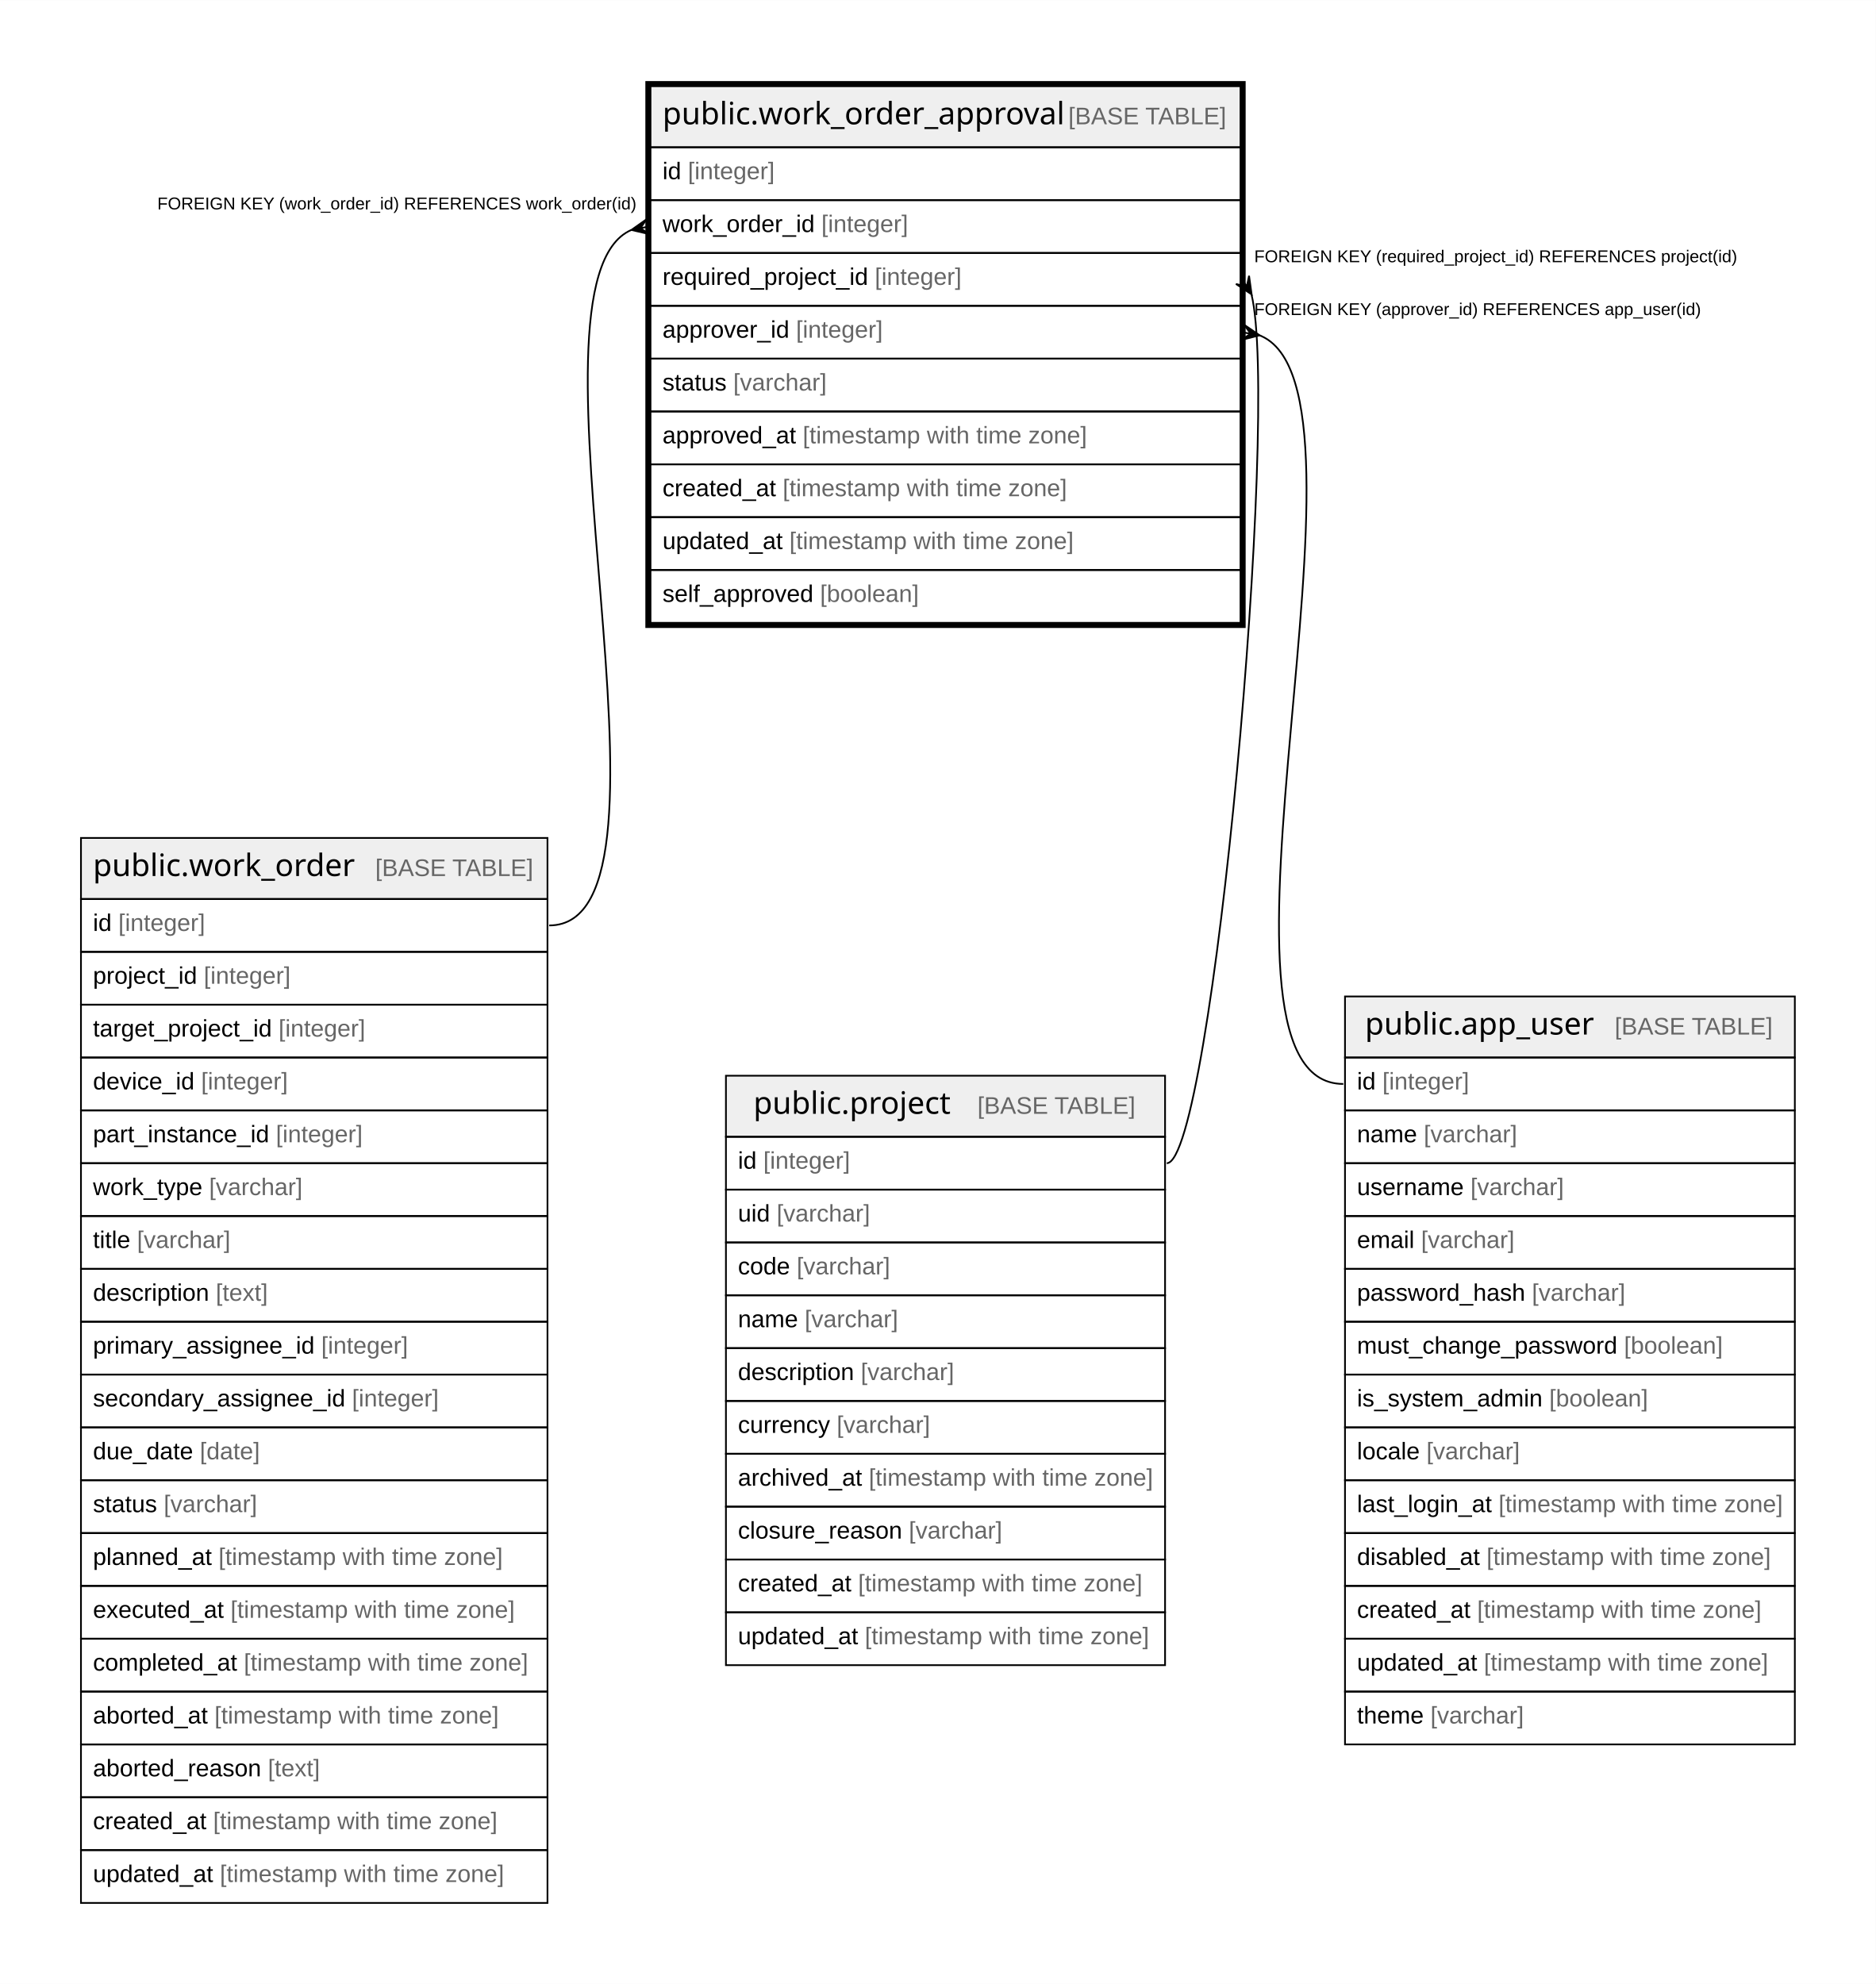
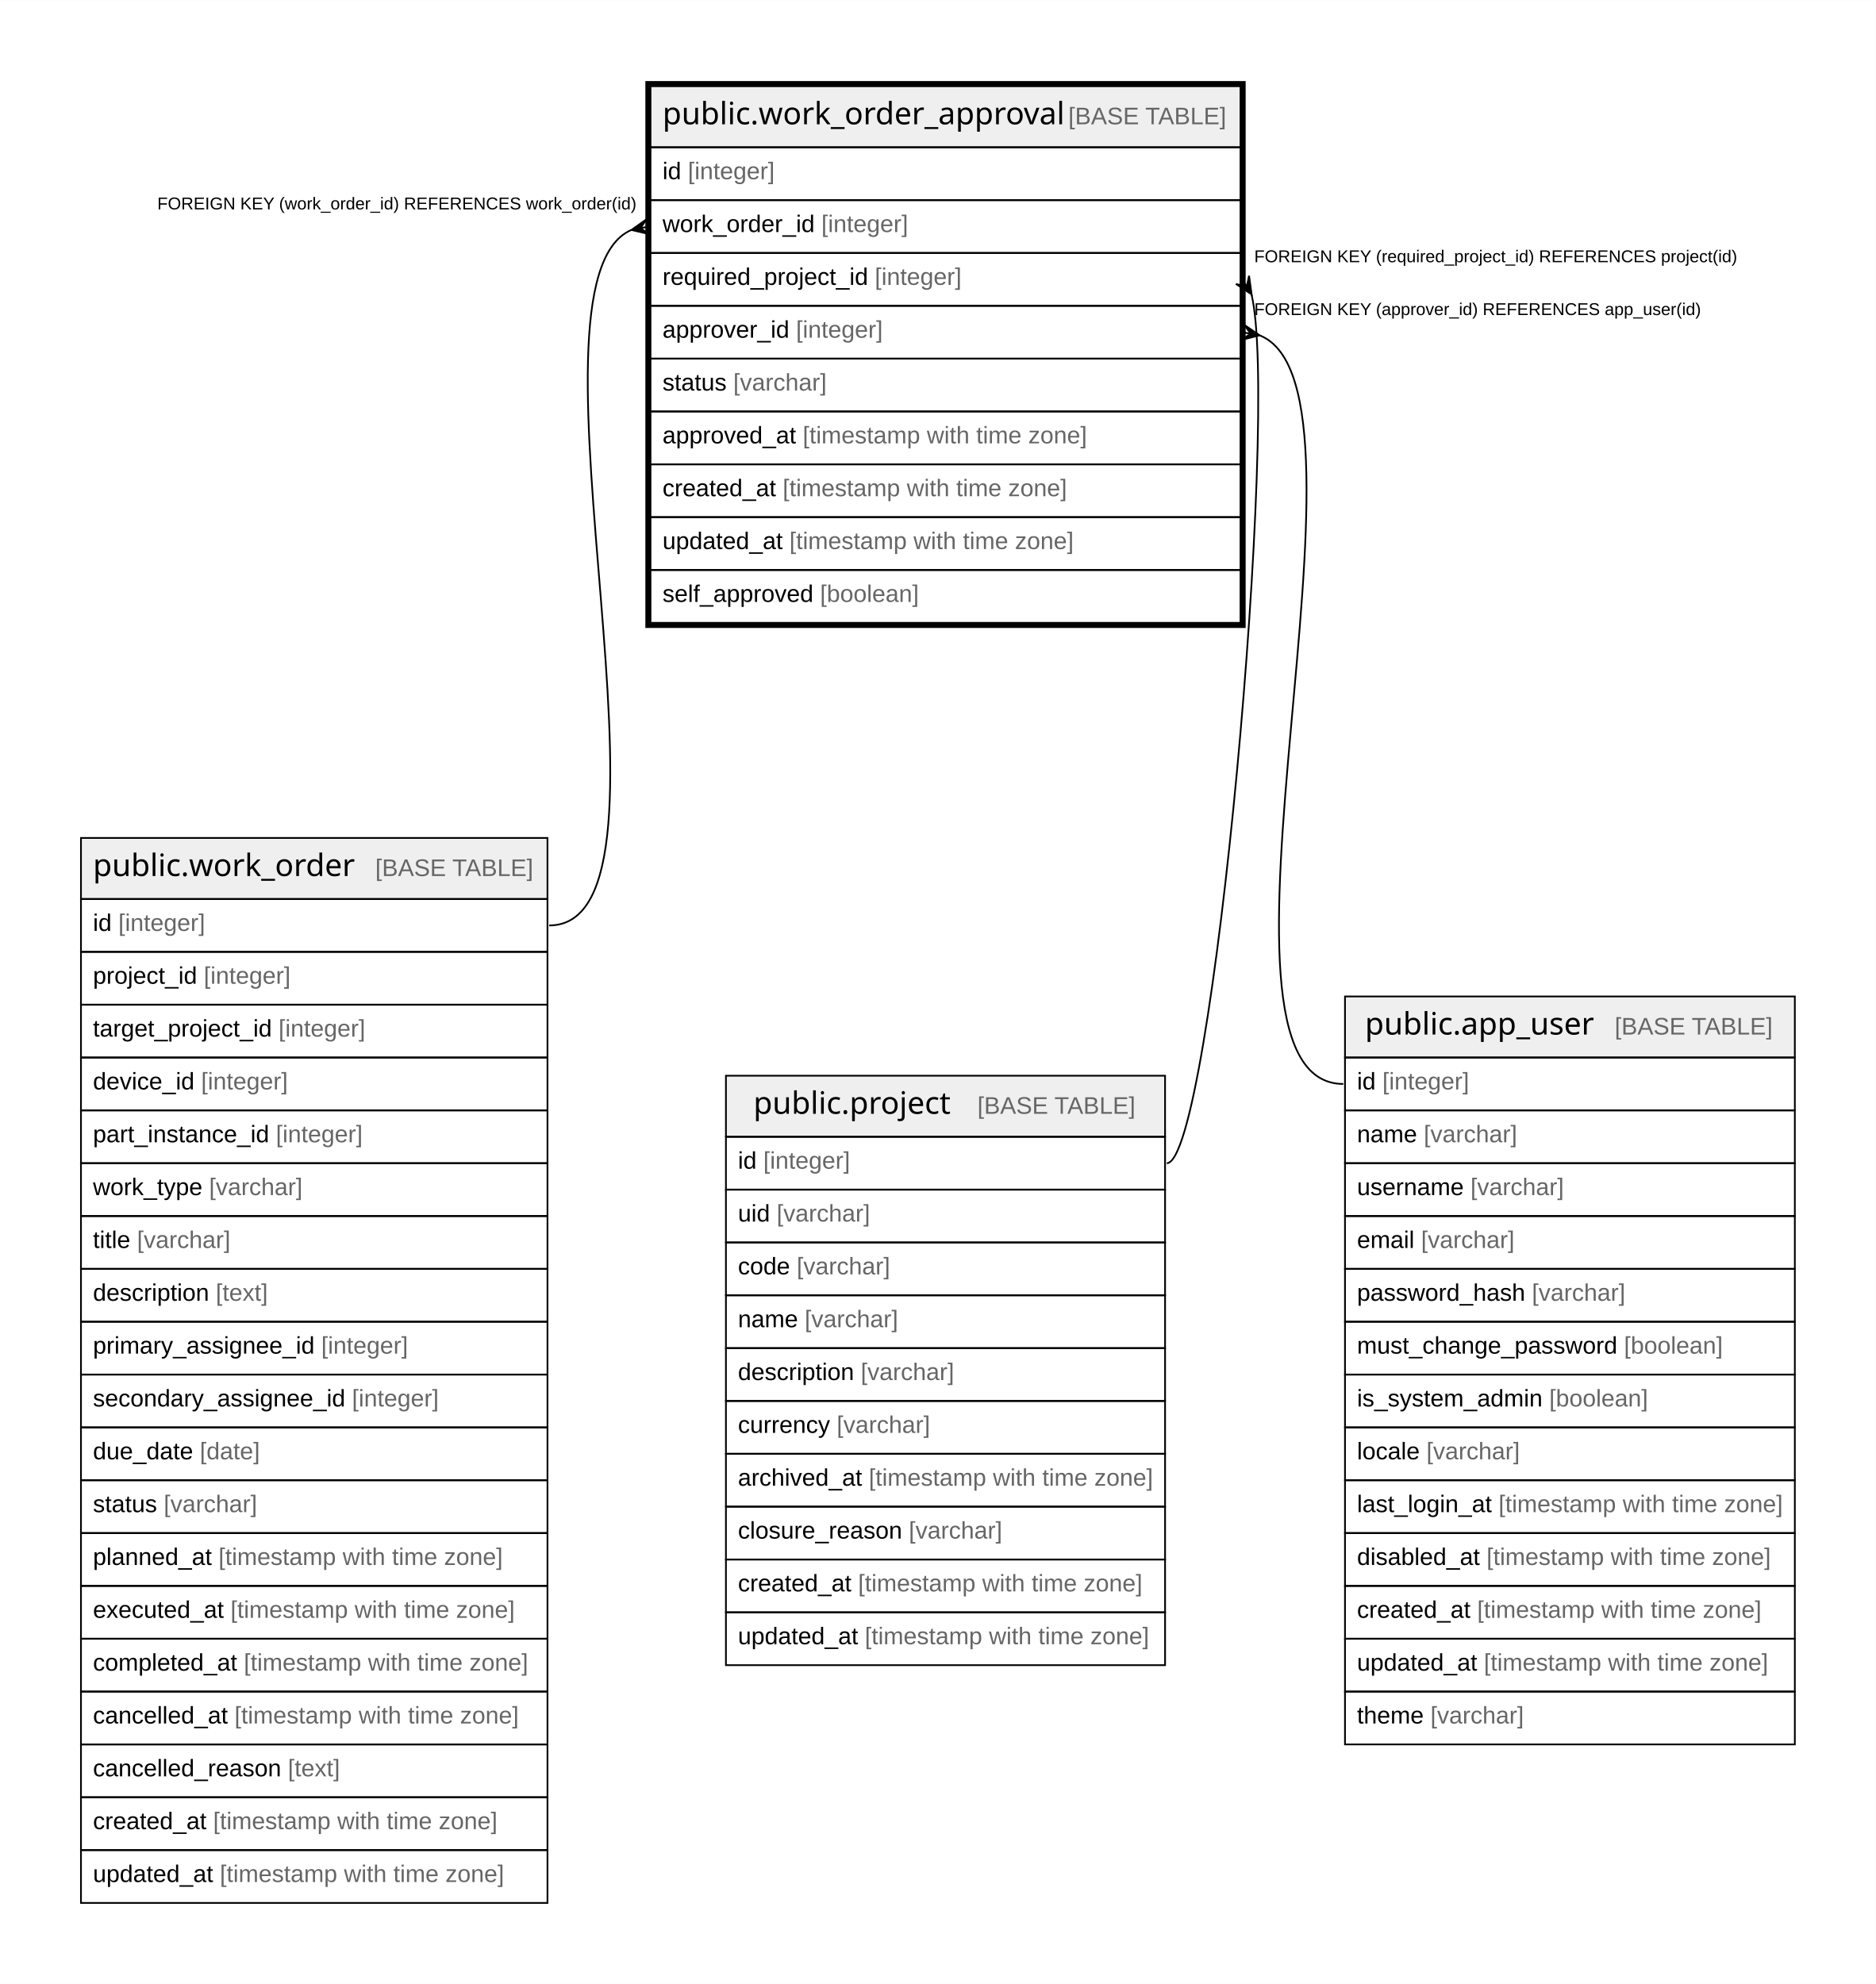
<svg xmlns="http://www.w3.org/2000/svg" width="1093pt" height="1156pt" viewBox="0.00 0.00 1093.49 1156.40">
  <g id="graph0" class="graph" transform="scale(1 1) rotate(0) translate(4 1152.4)">
    <polygon fill="white" stroke="none" points="-4,4 -4,-1152.4 1089.49,-1152.4 1089.49,4 -4,4" />
    <g id="node1" class="node">
      <polygon fill="#efefef" stroke="none" points="375.21,-1066.6 375.21,-1102.2 719.14,-1102.2 719.14,-1066.6 375.21,-1066.6" />
      <polygon fill="none" stroke="black" points="375.21,-1066.6 375.21,-1102.2 719.14,-1102.2 719.14,-1066.6 375.21,-1066.6" />
      <text text-anchor="start" x="382.21" y="-1080" font-family="Arial Bold" font-size="18.00">public.work_order_approval</text>
      <text text-anchor="start" x="587.65" y="-1080" font-family="Arial" font-size="14.00">    </text>
      <text text-anchor="start" x="618.77" y="-1080" font-family="Arial" font-size="14.00" fill="#666666">[BASE TABLE]</text>
      <polygon fill="none" stroke="black" points="375.21,-1035.8 375.21,-1066.6 719.14,-1066.6 719.14,-1035.8 375.21,-1035.8" />
      <text text-anchor="start" x="382.21" y="-1048" font-family="Arial" font-size="14.00">id </text>
      <text text-anchor="start" x="397" y="-1048" font-family="Arial" font-size="14.00" fill="#666666">[integer]</text>
      <polygon fill="none" stroke="black" points="375.21,-1005 375.21,-1035.8 719.14,-1035.8 719.14,-1005 375.21,-1005" />
      <text text-anchor="start" x="382.21" y="-1017.2" font-family="Arial" font-size="14.00">work_order_id </text>
      <text text-anchor="start" x="474.81" y="-1017.2" font-family="Arial" font-size="14.00" fill="#666666">[integer]</text>
      <polygon fill="none" stroke="black" points="375.21,-974.2 375.21,-1005 719.14,-1005 719.14,-974.2 375.21,-974.2" />
      <text text-anchor="start" x="382.21" y="-986.4" font-family="Arial" font-size="14.00">required_project_id </text>
      <text text-anchor="start" x="505.96" y="-986.4" font-family="Arial" font-size="14.00" fill="#666666">[integer]</text>
      <polygon fill="none" stroke="black" points="375.21,-943.4 375.21,-974.2 719.14,-974.2 719.14,-943.4 375.21,-943.4" />
      <text text-anchor="start" x="382.21" y="-955.6" font-family="Arial" font-size="14.00">approver_id </text>
      <text text-anchor="start" x="460.04" y="-955.6" font-family="Arial" font-size="14.00" fill="#666666">[integer]</text>
      <polygon fill="none" stroke="black" points="375.21,-912.6 375.21,-943.4 719.14,-943.4 719.14,-912.6 375.21,-912.6" />
      <text text-anchor="start" x="382.21" y="-924.8" font-family="Arial" font-size="14.00">status </text>
      <text text-anchor="start" x="423.45" y="-924.8" font-family="Arial" font-size="14.00" fill="#666666">[varchar]</text>
      <polygon fill="none" stroke="black" points="375.21,-881.8 375.21,-912.6 719.14,-912.6 719.14,-881.8 375.21,-881.8" />
      <text text-anchor="start" x="382.21" y="-894" font-family="Arial" font-size="14.00">approved_at </text>
      <text text-anchor="start" x="463.94" y="-894" font-family="Arial" font-size="14.00" fill="#666666">[timestamp with time zone]</text>
      <polygon fill="none" stroke="black" points="375.21,-851 375.21,-881.8 719.14,-881.8 719.14,-851 375.21,-851" />
      <text text-anchor="start" x="382.21" y="-863.2" font-family="Arial" font-size="14.00">created_at </text>
      <text text-anchor="start" x="452.26" y="-863.2" font-family="Arial" font-size="14.00" fill="#666666">[timestamp with time zone]</text>
      <polygon fill="none" stroke="black" points="375.21,-820.2 375.21,-851 719.14,-851 719.14,-820.2 375.21,-820.2" />
      <text text-anchor="start" x="382.21" y="-832.4" font-family="Arial" font-size="14.00">updated_at </text>
      <text text-anchor="start" x="456.17" y="-832.4" font-family="Arial" font-size="14.00" fill="#666666">[timestamp with time zone]</text>
      <polygon fill="none" stroke="black" points="375.21,-789.4 375.21,-820.2 719.14,-820.2 719.14,-789.4 375.21,-789.4" />
      <text text-anchor="start" x="382.21" y="-801.6" font-family="Arial" font-size="14.00">self_approved </text>
      <text text-anchor="start" x="474.05" y="-801.6" font-family="Arial" font-size="14.00" fill="#666666">[boolean]</text>
      <polygon fill="none" stroke="black" stroke-width="3" points="373.71,-787.9 373.71,-1103.7 720.64,-1103.7 720.64,-787.9 373.71,-787.9" />
    </g>
    <g id="node2" class="node">
      <polygon fill="#efefef" stroke="none" points="43.2,-628.4 43.2,-664 315.15,-664 315.15,-628.4 43.2,-628.4" />
      <polygon fill="none" stroke="black" points="43.2,-628.4 43.2,-664 315.15,-664 315.15,-628.4 43.2,-628.4" />
      <text text-anchor="start" x="50.2" y="-641.8" font-family="Arial Bold" font-size="18.00">public.work_order</text>
      <text text-anchor="start" x="183.66" y="-641.8" font-family="Arial" font-size="14.00">    </text>
      <text text-anchor="start" x="214.78" y="-641.8" font-family="Arial" font-size="14.00" fill="#666666">[BASE TABLE]</text>
      <polygon fill="none" stroke="black" points="43.2,-597.6 43.2,-628.4 315.15,-628.4 315.15,-597.6 43.2,-597.6" />
      <text text-anchor="start" x="50.2" y="-609.8" font-family="Arial" font-size="14.00">id </text>
      <text text-anchor="start" x="64.99" y="-609.8" font-family="Arial" font-size="14.00" fill="#666666">[integer]</text>
      <polygon fill="none" stroke="black" points="43.2,-566.8 43.2,-597.6 315.15,-597.6 315.15,-566.8 43.2,-566.8" />
      <text text-anchor="start" x="50.2" y="-579" font-family="Arial" font-size="14.00">project_id </text>
      <text text-anchor="start" x="114.79" y="-579" font-family="Arial" font-size="14.00" fill="#666666">[integer]</text>
      <polygon fill="none" stroke="black" points="43.2,-536 43.2,-566.8 315.15,-566.8 315.15,-536 43.2,-536" />
      <text text-anchor="start" x="50.2" y="-548.2" font-family="Arial" font-size="14.00">target_project_id </text>
      <text text-anchor="start" x="158.38" y="-548.2" font-family="Arial" font-size="14.00" fill="#666666">[integer]</text>
      <polygon fill="none" stroke="black" points="43.2,-505.2 43.2,-536 315.15,-536 315.15,-505.2 43.2,-505.2" />
      <text text-anchor="start" x="50.2" y="-517.4" font-family="Arial" font-size="14.00">device_id </text>
      <text text-anchor="start" x="113.24" y="-517.4" font-family="Arial" font-size="14.00" fill="#666666">[integer]</text>
      <polygon fill="none" stroke="black" points="43.2,-474.4 43.2,-505.2 315.15,-505.2 315.15,-474.4 43.2,-474.4" />
      <text text-anchor="start" x="50.2" y="-486.6" font-family="Arial" font-size="14.00">part_instance_id </text>
      <text text-anchor="start" x="156.83" y="-486.6" font-family="Arial" font-size="14.00" fill="#666666">[integer]</text>
      <polygon fill="none" stroke="black" points="43.2,-443.6 43.2,-474.4 315.15,-474.4 315.15,-443.6 43.2,-443.6" />
      <text text-anchor="start" x="50.2" y="-455.8" font-family="Arial" font-size="14.00">work_type </text>
      <text text-anchor="start" x="117.9" y="-455.8" font-family="Arial" font-size="14.00" fill="#666666">[varchar]</text>
      <polygon fill="none" stroke="black" points="43.2,-412.8 43.2,-443.6 315.15,-443.6 315.15,-412.8 43.2,-412.8" />
      <text text-anchor="start" x="50.2" y="-425" font-family="Arial" font-size="14.00">title </text>
      <text text-anchor="start" x="75.88" y="-425" font-family="Arial" font-size="14.00" fill="#666666">[varchar]</text>
      <polygon fill="none" stroke="black" points="43.2,-382 43.2,-412.8 315.15,-412.8 315.15,-382 43.2,-382" />
      <text text-anchor="start" x="50.2" y="-394.2" font-family="Arial" font-size="14.00">description </text>
      <text text-anchor="start" x="121.79" y="-394.2" font-family="Arial" font-size="14.00" fill="#666666">[text]</text>
      <polygon fill="none" stroke="black" points="43.2,-351.2 43.2,-382 315.15,-382 315.15,-351.2 43.2,-351.2" />
      <text text-anchor="start" x="50.2" y="-363.4" font-family="Arial" font-size="14.00">primary_assignee_id </text>
      <text text-anchor="start" x="183.27" y="-363.4" font-family="Arial" font-size="14.00" fill="#666666">[integer]</text>
      <polygon fill="none" stroke="black" points="43.2,-320.4 43.2,-351.2 315.15,-351.2 315.15,-320.4 43.2,-320.4" />
      <text text-anchor="start" x="50.2" y="-332.6" font-family="Arial" font-size="14.00">secondary_assignee_id </text>
      <text text-anchor="start" x="201.19" y="-332.6" font-family="Arial" font-size="14.00" fill="#666666">[integer]</text>
      <polygon fill="none" stroke="black" points="43.2,-289.6 43.2,-320.4 315.15,-320.4 315.15,-289.6 43.2,-289.6" />
      <text text-anchor="start" x="50.2" y="-301.8" font-family="Arial" font-size="14.00">due_date </text>
      <text text-anchor="start" x="112.48" y="-301.8" font-family="Arial" font-size="14.00" fill="#666666">[date]</text>
      <polygon fill="none" stroke="black" points="43.2,-258.8 43.2,-289.6 315.15,-289.6 315.15,-258.8 43.2,-258.8" />
      <text text-anchor="start" x="50.2" y="-271" font-family="Arial" font-size="14.00">status </text>
      <text text-anchor="start" x="91.44" y="-271" font-family="Arial" font-size="14.00" fill="#666666">[varchar]</text>
      <polygon fill="none" stroke="black" points="43.2,-228 43.2,-258.8 315.15,-258.8 315.15,-228 43.2,-228" />
      <text text-anchor="start" x="50.2" y="-240.2" font-family="Arial" font-size="14.00">planned_at </text>
      <text text-anchor="start" x="123.38" y="-240.2" font-family="Arial" font-size="14.00" fill="#666666">[timestamp with time zone]</text>
      <polygon fill="none" stroke="black" points="43.2,-197.2 43.2,-228 315.15,-228 315.15,-197.2 43.2,-197.2" />
      <text text-anchor="start" x="50.2" y="-209.4" font-family="Arial" font-size="14.00">executed_at </text>
      <text text-anchor="start" x="130.37" y="-209.4" font-family="Arial" font-size="14.00" fill="#666666">[timestamp with time zone]</text>
      <polygon fill="none" stroke="black" points="43.2,-166.4 43.2,-197.2 315.15,-197.2 315.15,-166.4 43.2,-166.4" />
      <text text-anchor="start" x="50.2" y="-178.6" font-family="Arial" font-size="14.00">completed_at </text>
      <text text-anchor="start" x="138.14" y="-178.6" font-family="Arial" font-size="14.00" fill="#666666">[timestamp with time zone]</text>
      <polygon fill="none" stroke="black" points="43.2,-135.6 43.2,-166.4 315.15,-166.4 315.15,-135.6 43.2,-135.6" />
-       <text text-anchor="start" x="50.2" y="-147.8" font-family="Arial" font-size="14.00">aborted_at </text>
-       <text text-anchor="start" x="121.03" y="-147.8" font-family="Arial" font-size="14.00" fill="#666666">[timestamp with time zone]</text>
+       <text text-anchor="start" x="50.2" y="-147.8" font-family="Arial" font-size="14.00">cancelled_at </text>
+       <text text-anchor="start" x="132.7" y="-147.8" font-family="Arial" font-size="14.00" fill="#666666">[timestamp with time zone]</text>
      <polygon fill="none" stroke="black" points="43.2,-104.8 43.2,-135.6 315.15,-135.6 315.15,-104.8 43.2,-104.8" />
-       <text text-anchor="start" x="50.2" y="-117" font-family="Arial" font-size="14.00">aborted_reason </text>
-       <text text-anchor="start" x="152.16" y="-117" font-family="Arial" font-size="14.00" fill="#666666">[text]</text>
+       <text text-anchor="start" x="50.2" y="-117" font-family="Arial" font-size="14.00">cancelled_reason </text>
+       <text text-anchor="start" x="163.83" y="-117" font-family="Arial" font-size="14.00" fill="#666666">[text]</text>
      <polygon fill="none" stroke="black" points="43.2,-74 43.2,-104.8 315.15,-104.8 315.15,-74 43.2,-74" />
      <text text-anchor="start" x="50.2" y="-86.2" font-family="Arial" font-size="14.00">created_at </text>
      <text text-anchor="start" x="120.25" y="-86.2" font-family="Arial" font-size="14.00" fill="#666666">[timestamp with time zone]</text>
      <polygon fill="none" stroke="black" points="43.2,-43.2 43.2,-74 315.15,-74 315.15,-43.2 43.2,-43.2" />
      <text text-anchor="start" x="50.2" y="-55.4" font-family="Arial" font-size="14.00">updated_at </text>
      <text text-anchor="start" x="124.16" y="-55.4" font-family="Arial" font-size="14.00" fill="#666666">[timestamp with time zone]</text>
    </g>
    <g id="edge1" class="edge">
      <path fill="none" stroke="black" d="M364.02,-1018.4C292.64,-987.67 403.85,-613 316.15,-613" />
      <polygon fill="black" stroke="black" points="364.07,-1018.41 373.02,-1024.75 369.31,-1019.44 373.56,-1020.27 373.56,-1020.27 373.56,-1020.27 369.31,-1019.44 374.75,-1015.92 364.07,-1018.41" />
      <text text-anchor="start" x="87.7" y="-1030.4" font-family="Arial" font-size="10.00">FOREIGN KEY (work_order_id) REFERENCES work_order(id)</text>
    </g>
    <g id="node3" class="node">
      <polygon fill="#efefef" stroke="none" points="419.18,-489.8 419.18,-525.4 675.17,-525.4 675.17,-489.8 419.18,-489.8" />
      <polygon fill="none" stroke="black" points="419.18,-489.8 419.18,-525.4 675.17,-525.4 675.17,-489.8 419.18,-489.8" />
      <text text-anchor="start" x="435.2" y="-503.2" font-family="Arial Bold" font-size="18.00">public.project</text>
      <text text-anchor="start" x="534.66" y="-503.2" font-family="Arial" font-size="14.00">    </text>
      <text text-anchor="start" x="565.78" y="-503.2" font-family="Arial" font-size="14.00" fill="#666666">[BASE TABLE]</text>
      <polygon fill="none" stroke="black" points="419.18,-459 419.18,-489.8 675.17,-489.8 675.17,-459 419.18,-459" />
      <text text-anchor="start" x="426.18" y="-471.2" font-family="Arial" font-size="14.00">id </text>
      <text text-anchor="start" x="440.97" y="-471.2" font-family="Arial" font-size="14.00" fill="#666666">[integer]</text>
      <polygon fill="none" stroke="black" points="419.18,-428.2 419.18,-459 675.17,-459 675.17,-428.2 419.18,-428.2" />
      <text text-anchor="start" x="426.18" y="-440.4" font-family="Arial" font-size="14.00">uid </text>
      <text text-anchor="start" x="448.75" y="-440.4" font-family="Arial" font-size="14.00" fill="#666666">[varchar]</text>
      <polygon fill="none" stroke="black" points="419.18,-397.4 419.18,-428.2 675.17,-428.2 675.17,-397.4 419.18,-397.4" />
      <text text-anchor="start" x="426.18" y="-409.6" font-family="Arial" font-size="14.00">code </text>
      <text text-anchor="start" x="460.43" y="-409.6" font-family="Arial" font-size="14.00" fill="#666666">[varchar]</text>
      <polygon fill="none" stroke="black" points="419.18,-366.6 419.18,-397.4 675.17,-397.4 675.17,-366.6 419.18,-366.6" />
      <text text-anchor="start" x="426.18" y="-378.8" font-family="Arial" font-size="14.00">name </text>
      <text text-anchor="start" x="465.09" y="-378.8" font-family="Arial" font-size="14.00" fill="#666666">[varchar]</text>
      <polygon fill="none" stroke="black" points="419.18,-335.8 419.18,-366.6 675.17,-366.6 675.17,-335.8 419.18,-335.8" />
      <text text-anchor="start" x="426.18" y="-348" font-family="Arial" font-size="14.00">description </text>
      <text text-anchor="start" x="497.77" y="-348" font-family="Arial" font-size="14.00" fill="#666666">[varchar]</text>
      <polygon fill="none" stroke="black" points="419.18,-305 419.18,-335.8 675.17,-335.8 675.17,-305 419.18,-305" />
      <text text-anchor="start" x="426.18" y="-317.2" font-family="Arial" font-size="14.00">currency </text>
      <text text-anchor="start" x="483.75" y="-317.2" font-family="Arial" font-size="14.00" fill="#666666">[varchar]</text>
      <polygon fill="none" stroke="black" points="419.18,-274.2 419.18,-305 675.17,-305 675.17,-274.2 419.18,-274.2" />
      <text text-anchor="start" x="426.18" y="-286.4" font-family="Arial" font-size="14.00">archived_at </text>
      <text text-anchor="start" x="502.45" y="-286.4" font-family="Arial" font-size="14.00" fill="#666666">[timestamp with time zone]</text>
      <polygon fill="none" stroke="black" points="419.18,-243.4 419.18,-274.2 675.17,-274.2 675.17,-243.4 419.18,-243.4" />
      <text text-anchor="start" x="426.18" y="-255.6" font-family="Arial" font-size="14.00">closure_reason </text>
      <text text-anchor="start" x="525.79" y="-255.6" font-family="Arial" font-size="14.00" fill="#666666">[varchar]</text>
      <polygon fill="none" stroke="black" points="419.18,-212.6 419.18,-243.4 675.17,-243.4 675.17,-212.6 419.18,-212.6" />
      <text text-anchor="start" x="426.18" y="-224.8" font-family="Arial" font-size="14.00">created_at </text>
      <text text-anchor="start" x="496.23" y="-224.8" font-family="Arial" font-size="14.00" fill="#666666">[timestamp with time zone]</text>
      <polygon fill="none" stroke="black" points="419.18,-181.8 419.18,-212.6 675.17,-212.6 675.17,-181.8 419.18,-181.8" />
      <text text-anchor="start" x="426.18" y="-194" font-family="Arial" font-size="14.00">updated_at </text>
      <text text-anchor="start" x="500.14" y="-194" font-family="Arial" font-size="14.00" fill="#666666">[timestamp with time zone]</text>
    </g>
    <g id="edge2" class="edge">
      <path fill="none" stroke="black" d="M725.48,-981.09C742.25,-914.1 702.71,-474.4 676.17,-474.4" />
      <polygon fill="black" stroke="black" points="725.63,-980.84 716.5,-986.93 722.79,-985.36 720.49,-989.03 720.49,-989.03 720.49,-989.03 722.79,-985.36 724.13,-991.71 725.63,-980.84" />
      <text text-anchor="start" x="727.14" y="-999.6" font-family="Arial" font-size="10.00">FOREIGN KEY (required_project_id) REFERENCES project(id)</text>
    </g>
    <g id="node4" class="node">
      <polygon fill="#efefef" stroke="none" points="780.06,-536 780.06,-571.6 1042.29,-571.6 1042.29,-536 780.06,-536" />
      <polygon fill="none" stroke="black" points="780.06,-536 780.06,-571.6 1042.29,-571.6 1042.29,-536 780.06,-536" />
      <text text-anchor="start" x="791.7" y="-549.4" font-family="Arial Bold" font-size="18.00">public.app_user</text>
      <text text-anchor="start" x="906.17" y="-549.4" font-family="Arial" font-size="14.00">    </text>
      <text text-anchor="start" x="937.28" y="-549.4" font-family="Arial" font-size="14.00" fill="#666666">[BASE TABLE]</text>
      <polygon fill="none" stroke="black" points="780.06,-505.2 780.06,-536 1042.29,-536 1042.29,-505.2 780.06,-505.2" />
      <text text-anchor="start" x="787.06" y="-517.4" font-family="Arial" font-size="14.00">id </text>
      <text text-anchor="start" x="801.85" y="-517.4" font-family="Arial" font-size="14.00" fill="#666666">[integer]</text>
      <polygon fill="none" stroke="black" points="780.06,-474.4 780.06,-505.2 1042.29,-505.2 1042.29,-474.4 780.06,-474.4" />
      <text text-anchor="start" x="787.06" y="-486.6" font-family="Arial" font-size="14.00">name </text>
      <text text-anchor="start" x="825.97" y="-486.6" font-family="Arial" font-size="14.00" fill="#666666">[varchar]</text>
      <polygon fill="none" stroke="black" points="780.06,-443.6 780.06,-474.4 1042.29,-474.4 1042.29,-443.6 780.06,-443.6" />
      <text text-anchor="start" x="787.06" y="-455.8" font-family="Arial" font-size="14.00">username </text>
      <text text-anchor="start" x="853.21" y="-455.8" font-family="Arial" font-size="14.00" fill="#666666">[varchar]</text>
      <polygon fill="none" stroke="black" points="780.06,-412.8 780.06,-443.6 1042.29,-443.6 1042.29,-412.8 780.06,-412.8" />
      <text text-anchor="start" x="787.06" y="-425" font-family="Arial" font-size="14.00">email </text>
      <text text-anchor="start" x="824.41" y="-425" font-family="Arial" font-size="14.00" fill="#666666">[varchar]</text>
      <polygon fill="none" stroke="black" points="780.06,-382 780.06,-412.8 1042.29,-412.8 1042.29,-382 780.06,-382" />
      <text text-anchor="start" x="787.06" y="-394.2" font-family="Arial" font-size="14.00">password_hash </text>
      <text text-anchor="start" x="889.01" y="-394.2" font-family="Arial" font-size="14.00" fill="#666666">[varchar]</text>
      <polygon fill="none" stroke="black" points="780.06,-351.2 780.06,-382 1042.29,-382 1042.29,-351.2 780.06,-351.2" />
      <text text-anchor="start" x="787.06" y="-363.4" font-family="Arial" font-size="14.00">must_change_password </text>
      <text text-anchor="start" x="942.71" y="-363.4" font-family="Arial" font-size="14.00" fill="#666666">[boolean]</text>
      <polygon fill="none" stroke="black" points="780.06,-320.4 780.06,-351.2 1042.29,-351.2 1042.29,-320.4 780.06,-320.4" />
      <text text-anchor="start" x="787.06" y="-332.6" font-family="Arial" font-size="14.00">is_system_admin </text>
      <text text-anchor="start" x="899.1" y="-332.6" font-family="Arial" font-size="14.00" fill="#666666">[boolean]</text>
      <polygon fill="none" stroke="black" points="780.06,-289.6 780.06,-320.4 1042.29,-320.4 1042.29,-289.6 780.06,-289.6" />
      <text text-anchor="start" x="787.06" y="-301.8" font-family="Arial" font-size="14.00">locale </text>
      <text text-anchor="start" x="827.53" y="-301.8" font-family="Arial" font-size="14.00" fill="#666666">[varchar]</text>
      <polygon fill="none" stroke="black" points="780.06,-258.8 780.06,-289.6 1042.29,-289.6 1042.29,-258.8 780.06,-258.8" />
      <text text-anchor="start" x="787.06" y="-271" font-family="Arial" font-size="14.00">last_login_at </text>
      <text text-anchor="start" x="869.57" y="-271" font-family="Arial" font-size="14.00" fill="#666666">[timestamp with time zone]</text>
      <polygon fill="none" stroke="black" points="780.06,-228 780.06,-258.8 1042.29,-258.8 1042.29,-228 780.06,-228" />
      <text text-anchor="start" x="787.06" y="-240.2" font-family="Arial" font-size="14.00">disabled_at </text>
      <text text-anchor="start" x="862.57" y="-240.2" font-family="Arial" font-size="14.00" fill="#666666">[timestamp with time zone]</text>
      <polygon fill="none" stroke="black" points="780.06,-197.2 780.06,-228 1042.29,-228 1042.29,-197.2 780.06,-197.2" />
      <text text-anchor="start" x="787.06" y="-209.4" font-family="Arial" font-size="14.00">created_at </text>
      <text text-anchor="start" x="857.11" y="-209.4" font-family="Arial" font-size="14.00" fill="#666666">[timestamp with time zone]</text>
      <polygon fill="none" stroke="black" points="780.06,-166.4 780.06,-197.2 1042.29,-197.2 1042.29,-166.4 780.06,-166.4" />
      <text text-anchor="start" x="787.06" y="-178.6" font-family="Arial" font-size="14.00">updated_at </text>
      <text text-anchor="start" x="861.02" y="-178.6" font-family="Arial" font-size="14.00" fill="#666666">[timestamp with time zone]</text>
      <polygon fill="none" stroke="black" points="780.06,-135.6 780.06,-166.4 1042.29,-166.4 1042.29,-135.6 780.06,-135.6" />
      <text text-anchor="start" x="787.06" y="-147.8" font-family="Arial" font-size="14.00">theme </text>
      <text text-anchor="start" x="829.86" y="-147.8" font-family="Arial" font-size="14.00" fill="#666666">[varchar]</text>
    </g>
    <g id="edge3" class="edge">
      <path fill="none" stroke="black" d="M730.13,-957.03C808.51,-926.88 684.45,-520.6 779.06,-520.6" />
      <polygon fill="black" stroke="black" points="730.31,-957 719.68,-954.31 725.06,-957.93 720.8,-958.68 720.8,-958.68 720.8,-958.68 725.06,-957.93 721.25,-963.17 730.31,-957" />
      <text text-anchor="start" x="727.14" y="-968.8" font-family="Arial" font-size="10.00">FOREIGN KEY (approver_id) REFERENCES app_user(id)</text>
    </g>
  </g>
</svg>
